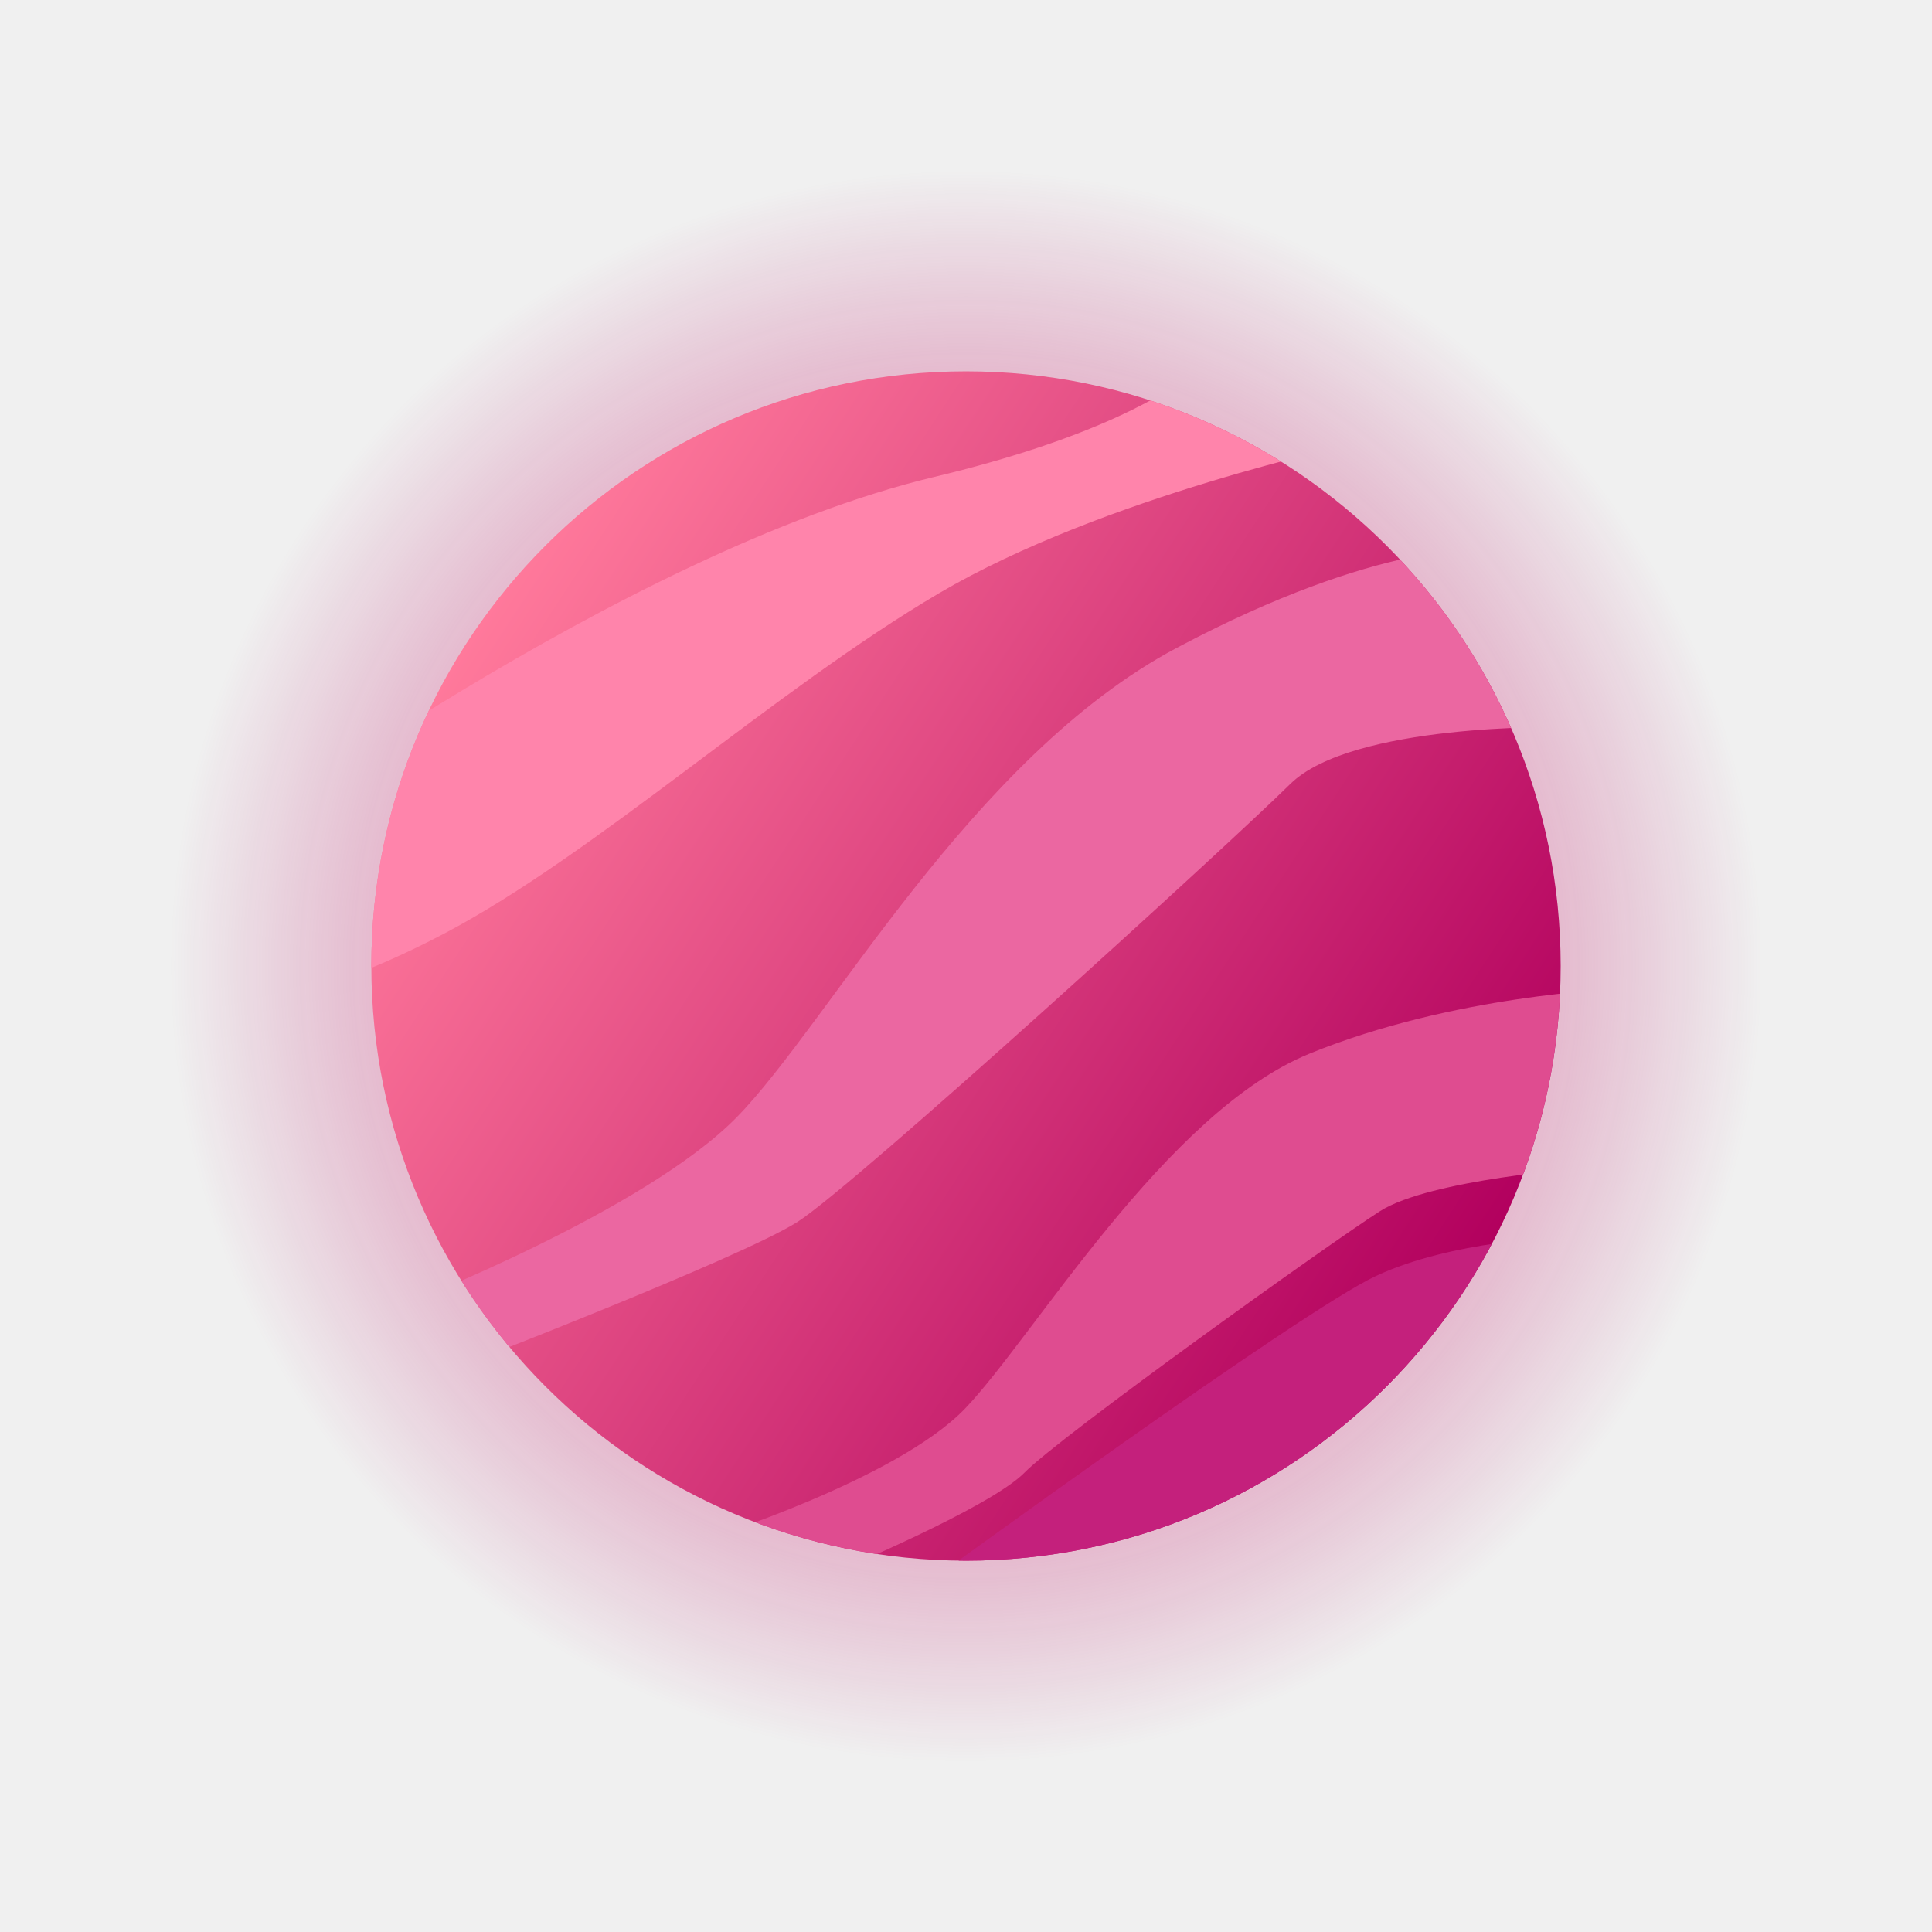
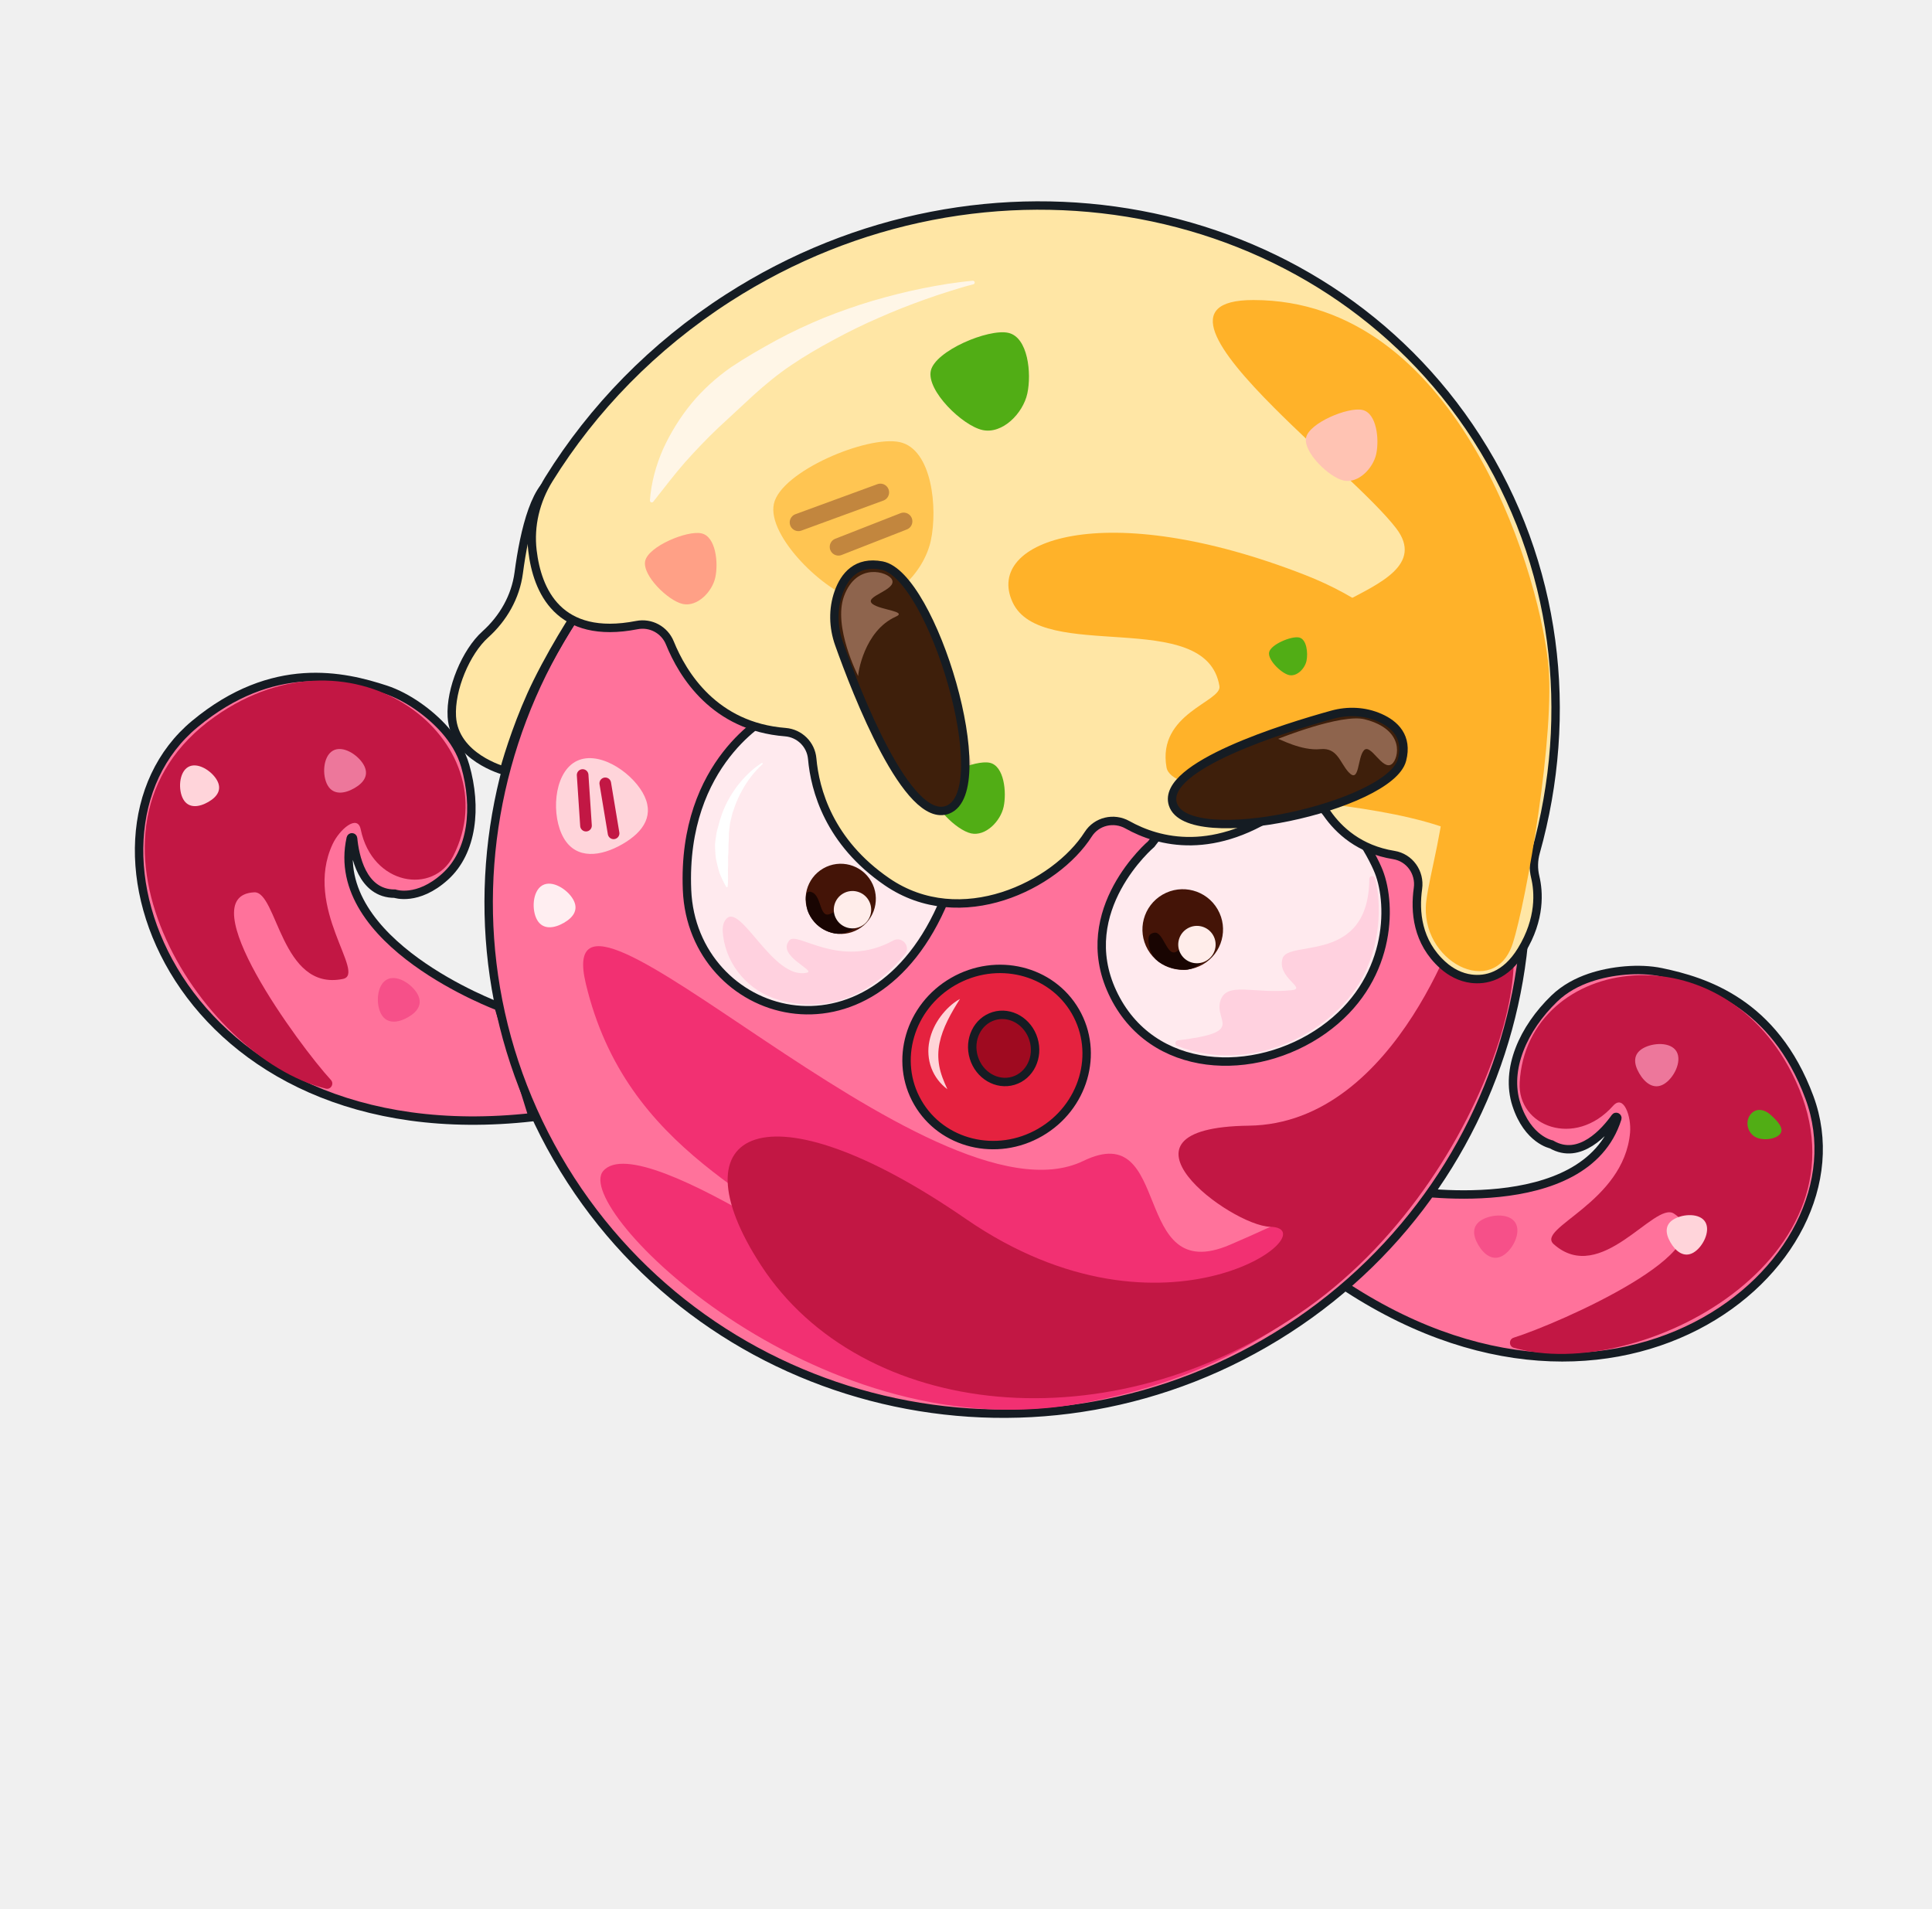
- <svg xmlns="http://www.w3.org/2000/svg" xmlns:xlink="http://www.w3.org/1999/xlink" version="1.1" id="图层_1" x="0px" y="0px" viewBox="0 0 500 500" style="enable-background:new 0 0 500 500;" xml:space="preserve">
-   <g>
-     <radialGradient id="SVGID_1_" cx="806.633" cy="1254.056" r="206.097" gradientTransform="matrix(0.9786 -0.2059 0.2059 0.9786 -797.5989 -811.061)" gradientUnits="userSpaceOnUse">
-       <stop offset="0" style="stop-color:#FF799B" />
-       <stop offset="1" style="stop-color:#B2005E;stop-opacity:0" />
-     </radialGradient>
-     <circle style="fill:url(#SVGID_1_);" cx="250" cy="250" r="206.097" />
-     <linearGradient id="SVGID_2_" gradientUnits="userSpaceOnUse" x1="697.811" y1="1145.234" x2="915.456" y2="1362.878" gradientTransform="matrix(0.9786 -0.2059 0.2059 0.9786 -797.5989 -811.061)">
-       <stop offset="0" style="stop-color:#FF799B" />
-       <stop offset="1" style="stop-color:#B2005E" />
-     </linearGradient>
-     <circle style="fill:url(#SVGID_2_);" cx="250" cy="250" r="153.898" />
-     <g>
-       <defs>
-         <circle id="SVGID_3_" cx="250" cy="250" r="153.898" />
-       </defs>
-       <clipPath id="SVGID_4_">
-         <use xlink:href="#SVGID_3_" style="overflow:visible;" />
-       </clipPath>
-       <path style="clip-path:url(#SVGID_4_);fill:#C4207C;" d="M240.681,409.23c0,0,95.735-69.811,115.413-79.01    c19.677-9.199,47.558-10.008,47.558-10.008l-73.659,82.64l-76.621,16.125L240.681,409.23z" />
-       <path style="clip-path:url(#SVGID_4_);fill:#FF84AB;" d="M57.828,219.625c0,0,102.93-76.843,183.931-96.189    s82.672-46.369,82.672-46.369l26.325,37.686c0,0-65.172,13.715-107.724,38.765s-88.815,67.435-128.146,88.128    s-56.226,16.891-56.226,16.891L57.828,219.625z" />
-       <path style="clip-path:url(#SVGID_4_);fill:#EB67A1;" d="M104.727,337.594c0,0,62.067-24.098,85.917-48.431    s60.844-93.278,113.78-121.433s80.144-25.603,80.144-25.603l19.348,46.052c0,0-54.023-1.047-70.015,14.735    s-112.457,103.68-127.453,113.274c-14.996,9.594-91.571,39.044-91.571,39.044L104.727,337.594z" />
-       <path style="clip-path:url(#SVGID_4_);fill:#DF4C90;" d="M182.385,398.506c0,0,49.621-15.501,67.352-33.948    s51.92-76.685,89.188-91.886s79.263-16.681,79.263-16.681l-8.185,46.328c0,0-39.863,2.871-52.842,11.12    c-12.979,8.25-82.905,58.374-91.99,67.643c-9.086,9.27-49.691,26.092-49.691,26.092L182.385,398.506z" />
+ <svg xmlns="http://www.w3.org/2000/svg" width="249px" height="246px" viewBox="0 0 249 246" version="1.1">
+   <g id="页面-1" stroke="none" stroke-width="1" fill="none" fill-rule="evenodd">
+     <g id="美食插画库" transform="translate(-801, -100)">
+       <g id="编组-7" transform="translate(82.57728, 100)">
+         <g id="章鱼" transform="translate(720, 0)">
+           <g transform="translate(0.422722, 0)" id="编组-4">
+             <g transform="translate(123.1243, 123) rotate(-30) translate(-123.1243, -123) translate(33.12425, 34.00005)">
+               <g id="编组-3" transform="translate(0, 12.8286)">
+                 <path d="M33.931,51.532 C33.931,51.532 18.924,33.44 28.278,23.24 C28.395,23.113 28.602,23.25 28.53,23.407 C27.636,25.362 25.937,30.162 29.627,32.27 C29.627,32.27 31.638,34.615 36.33,33.61 C41.022,32.605 44.374,27.915 45.714,22.555 C46.175,20.713 46.081,18.87 45.76,17.245 C45.196,14.395 43.693,11.07 41.753,8.905 C37.97,4.683 31.136,-1.754 18.232,0.446 C-4.579,4.333 -11.597,47.68 30.632,66.104 L33.931,51.532 Z" id="Fill-33" fill="#FF729B" />
+                 <path d="M33.931,51.532 C33.931,51.532 18.924,33.44 28.278,23.24 C28.395,23.113 28.602,23.25 28.53,23.407 C27.636,25.362 25.937,30.162 29.627,32.27 C29.627,32.27 31.638,34.615 36.33,33.61 C41.022,32.605 44.374,27.915 45.714,22.555 C46.175,20.713 46.081,18.87 45.76,17.245 C45.196,14.395 43.693,11.07 41.753,8.905 C37.97,4.683 31.136,-1.754 18.232,0.446 C-4.579,4.333 -11.597,47.68 30.632,66.104 L33.931,51.532 Z" id="Stroke-35" stroke="#151C23" stroke-width="1.084" />
+                 <path d="M9.355,49.58 C9.837,50.046 10.632,49.593 10.486,48.938 C9.164,42.984 6.561,19.243 14.015,23.055 C16.685,24.42 10.6,35.855 18.33,38.438 C21.334,39.442 18.424,27.942 25.874,22.729 C27.559,21.55 30.606,20.94 29.96,22.892 C27.634,29.915 33.849,34.911 38.571,31.829 C52.371,22.822 42.98,-1.121 20.938,0.915 C-3.981,3.217 -2.768,37.868 9.355,49.58" id="Fill-169" fill="#C21744" />
+                 <path d="M17.085,8.114 C17.085,9.491 16.099,10.014 14.721,10.014 C13.343,10.014 12.095,9.491 12.095,8.114 C12.095,6.737 13.343,4.813 14.721,4.813 C16.099,4.813 17.085,6.737 17.085,8.114" id="Fill-233" fill="#FFD4DA" />
+                 <path d="M34.45,15.853 C34.45,17.328 33.394,17.888 31.918,17.888 C30.443,17.888 29.106,17.328 29.106,15.853 C29.106,14.378 30.443,12.318 31.918,12.318 C33.394,12.318 34.45,14.378 34.45,15.853" id="Fill-235" fill="#ED779B" />
+                 <path d="M25.687,44.874 C25.687,46.349 24.631,46.909 23.156,46.909 C21.68,46.909 20.343,46.349 20.343,44.874 C20.343,43.399 21.68,41.339 23.156,41.339 C24.631,41.339 25.687,43.399 25.687,44.874" id="Fill-237" fill="#F65089" />
+               </g>
+               <g id="编组-3备份" transform="translate(141.3301, 153.7372) scale(1, -1) rotate(-270) translate(-141.3301, -153.7372) translate(117.8301, 120.2373)">
+                 <path d="M33.931,51.532 C33.931,51.532 18.924,33.44 28.278,23.24 C28.395,23.113 28.602,23.25 28.53,23.407 C27.636,25.362 25.937,30.162 29.627,32.27 C29.627,32.27 31.638,34.615 36.33,33.61 C41.022,32.605 44.374,27.915 45.714,22.555 C46.175,20.713 46.081,18.87 45.76,17.245 C45.196,14.395 43.693,11.07 41.753,8.905 C37.97,4.683 31.136,-1.754 18.232,0.446 C-4.579,4.333 -11.597,47.68 30.632,66.104 L33.931,51.532 Z" id="Fill-33" fill="#FF729B" />
+                 <path d="M33.931,51.532 C33.931,51.532 18.924,33.44 28.278,23.24 C28.395,23.113 28.602,23.25 28.53,23.407 C27.636,25.362 25.937,30.162 29.627,32.27 C29.627,32.27 31.638,34.615 36.33,33.61 C41.022,32.605 44.374,27.915 45.714,22.555 C46.175,20.713 46.081,18.87 45.76,17.245 C45.196,14.395 43.693,11.07 41.753,8.905 C37.97,4.683 31.136,-1.754 18.232,0.446 C-4.579,4.333 -11.597,47.68 30.632,66.104 L33.931,51.532 Z" id="Stroke-35" stroke="#151C23" stroke-width="1.084" />
+                 <path d="M9.355,49.58 C9.837,50.046 10.632,49.593 10.486,48.938 C9.164,42.984 6.561,19.243 14.015,23.055 C16.685,24.42 10.6,35.855 18.33,38.438 C21.334,39.442 18.424,27.942 25.874,22.729 C27.559,21.55 30.606,20.94 29.96,22.892 C27.634,29.915 33.849,34.911 38.571,31.829 C52.371,22.822 42.98,-1.121 20.938,0.915 C-3.981,3.217 -2.768,37.868 9.355,49.58" id="Fill-169" fill="#C21744" />
+                 <path d="M13.387,23.396 C13.387,24.773 12.401,25.296 11.023,25.296 C9.645,25.296 8.397,24.773 8.397,23.396 C8.397,22.019 9.645,20.095 11.023,20.095 C12.401,20.095 13.387,22.019 13.387,23.396" id="Fill-233" fill="#FFD4DA" />
+                 <path d="M20.172,8.032 C19.865,8.948 18.774,9.569 17.654,9.194 C16.534,8.818 15.728,7.035 16.035,6.118 C16.342,5.202 17.696,5.528 18.816,5.903 C19.937,6.279 20.479,7.116 20.172,8.032" id="Fill-77" fill="#51AD15" />
+                 <path d="M34.45,15.853 C34.45,17.328 33.394,17.888 31.918,17.888 C30.443,17.888 29.106,17.328 29.106,15.853 C29.106,14.378 30.443,12.318 31.918,12.318 C33.394,12.318 34.45,14.378 34.45,15.853" id="Fill-235" fill="#ED779B" />
+                 <path d="M25.687,44.874 C25.687,46.349 24.631,46.909 23.156,46.909 C21.68,46.909 20.343,46.349 20.343,44.874 C20.343,43.399 21.68,41.339 23.156,41.339 C24.631,41.339 25.687,43.399 25.687,44.874" id="Fill-237" fill="#F65089" />
+               </g>
+               <path d="M164.785,85.009 C164.785,121.642 134.775,151.338 97.755,151.338 C60.736,151.338 30.726,121.642 30.726,85.009 C30.726,48.377 60.736,18.681 97.755,18.681 C134.775,18.681 164.785,48.377 164.785,85.009" id="Fill-1" fill="#FF729B" />
+               <path d="M164.785,85.009 C164.785,121.642 134.775,151.338 97.755,151.338 C60.736,151.338 30.726,121.642 30.726,85.009 C30.726,48.377 60.736,18.681 97.755,18.681 C134.775,18.681 164.785,48.377 164.785,85.009 Z" id="Stroke-3" stroke="#151C23" stroke-width="1.084" />
+               <path d="M129.439,139.586 C129.439,139.586 115.991,139.997 100.194,138.097 C86.267,136.421 102.15,120.232 89.245,119.292 C67.609,117.717 51.207,47.054 45.14,67.458 C38.727,89.03 51.765,102.954 56.236,117.244 C58.795,125.426 42.452,86.795 35.001,89.481 C29.088,91.614 40.589,133.908 72.542,145.893 C107.819,159.126 129.439,139.586 129.439,139.586" id="Fill-5" fill="#F23072" />
+               <path d="M148.034,115.507 C148.034,115.507 126.935,135.513 109.985,126.018 C93.035,116.523 101.545,136.039 105.862,138.678 C112.588,142.79 85.865,146.498 72.406,118.198 C58.948,89.899 45.439,89.367 46.55,110.17 C47.811,133.791 73.835,153.02 104.762,150.131 C135.69,147.243 162.106,118.34 148.034,115.507" id="Fill-7" fill="#C21744" />
+               <path d="M82.915,49.404 C82.915,49.404 70.18,48.784 62.472,63.523 C54.763,78.263 71.212,96.098 90.637,81.15 C110.063,66.203 88.948,42.319 82.915,49.404" id="Fill-9" fill="#FFEAEE" />
+               <path d="M82.915,49.404 C82.915,49.404 70.18,48.784 62.472,63.523 C54.763,78.263 71.212,96.098 90.637,81.15 C110.063,66.203 88.948,42.319 82.915,49.404 Z" id="Stroke-11" stroke="#151C23" stroke-width="1.084" />
+               <path d="M117.247,88.304 C117.247,88.304 104.365,90.658 103.36,102.382 C102.354,114.107 113.749,121.142 124.474,120.137 C135.199,119.132 140.163,110.724 140.865,106.051 C141.567,101.377 141.523,77.911 117.247,88.304" id="Fill-13" fill="#FFEAEE" />
+               <path d="M117.247,88.304 C117.247,88.304 104.365,90.658 103.36,102.382 C102.354,114.107 113.749,121.142 124.474,120.137 C135.199,119.132 140.163,110.724 140.865,106.051 C141.567,101.377 141.523,77.911 117.247,88.304 Z" id="Stroke-15" stroke="#151C23" stroke-width="1.084" />
+               <path d="M120.453,99.87 C120.453,102.738 118.126,105.062 115.258,105.062 C112.389,105.062 110.063,102.738 110.063,99.87 C110.063,97.002 112.389,94.678 115.258,94.678 C118.126,94.678 120.453,97.002 120.453,99.87" id="Fill-17" fill="#441407" />
+               <path d="M83.586,74.41 C83.586,76.908 81.56,78.933 79.062,78.933 C76.563,78.933 74.537,76.908 74.537,74.41 C74.537,71.913 76.563,69.888 79.062,69.888 C81.56,69.888 83.586,71.913 83.586,74.41" id="Fill-19" fill="#441407" />
+               <path d="M97.998,102.104 C97.998,108.302 92.746,113.327 86.267,113.327 C79.789,113.327 74.537,108.302 74.537,102.104 C74.537,95.906 79.789,90.882 86.267,90.882 C92.746,90.882 97.998,95.906 97.998,102.104" id="Fill-21" fill="#E5223F" />
+               <path d="M97.998,102.104 C97.998,108.302 92.746,113.327 86.267,113.327 C79.789,113.327 74.537,108.302 74.537,102.104 C74.537,95.906 79.789,90.882 86.267,90.882 C92.746,90.882 97.998,95.906 97.998,102.104 Z" id="Stroke-23" stroke="#151C23" stroke-width="1.084" />
+               <path d="M91.524,102.517 C90.976,104.859 88.779,106.347 86.616,105.842 C84.453,105.337 83.144,103.029 83.691,100.687 C84.239,98.345 86.437,96.856 88.6,97.361 C90.762,97.866 92.072,100.175 91.524,102.517" id="Fill-25" fill="#9F0A20" />
+               <path d="M91.524,102.517 C90.976,104.859 88.779,106.347 86.616,105.842 C84.453,105.337 83.144,103.029 83.691,100.687 C84.239,98.345 86.437,96.856 88.6,97.361 C90.762,97.866 92.072,100.175 91.524,102.517 Z" id="Stroke-27" stroke="#151C23" stroke-width="1.084" />
+               <path d="M49.736,38.399 C49.736,38.399 45.044,33.709 47.39,29.019 C48.974,25.853 53.153,22.687 56.424,21.995 C59.47,21.349 62.227,19.748 64.123,17.28 C67.427,12.982 72.031,8.02 74.943,9.22 C74.943,9.22 66.067,14.676 69.631,24.695 C69.631,24.695 64.273,27.257 59.12,30.694 C55.129,33.356 51.345,36.79 49.736,38.399" id="Fill-29" fill="#FFE6A5" />
+               <path d="M49.736,38.399 C49.736,38.399 45.044,33.709 47.39,29.019 C48.974,25.853 53.153,22.687 56.424,21.995 C59.47,21.349 62.227,19.748 64.123,17.28 C67.427,12.982 72.031,8.02 74.943,9.22 C74.943,9.22 66.067,14.676 69.631,24.695 C69.631,24.695 64.273,27.257 59.12,30.694 C55.129,33.356 51.345,36.79 49.736,38.399 Z" id="Stroke-31" stroke="#151C23" stroke-width="1.084" />
+               <path d="M85.925,93.263 C84.931,93.78 83.998,94.305 83.127,94.89 C82.258,95.471 81.465,96.121 80.805,96.866 C80.14,97.608 79.631,98.459 79.29,99.409 C78.945,100.361 78.798,101.408 78.698,102.528 C78.249,101.501 78.084,100.321 78.272,99.154 C78.46,97.989 79.01,96.861 79.806,95.982 C80.594,95.094 81.581,94.425 82.628,93.971 C83.678,93.523 84.794,93.244 85.925,93.263" id="Fill-167" fill="#FFD4D8" />
+               <path d="M49.158,57.211 C49.158,58.686 48.102,59.246 46.626,59.246 C45.15,59.246 43.814,58.686 43.814,57.211 C43.814,55.736 45.15,53.676 46.626,53.676 C48.102,53.676 49.158,55.736 49.158,57.211" id="Fill-171" fill="#FFEEF1" />
+               <path d="M65.588,81.644 C62.871,78.799 62.037,74.595 63.547,70.963 C63.846,70.244 64.234,69.572 64.897,69.303 C67.722,68.155 66.194,79.18 70.547,80.474 C71.696,80.815 68.19,76.58 70.671,75.726 C72.165,75.212 74.415,82.265 82.217,82.443 C83.535,82.473 83.86,84.283 82.624,84.738 C77.611,86.582 70.896,87.205 65.588,81.644" id="Fill-173" fill="#FFD1DF" />
+               <path d="M79.068,54.319 C77.649,54.632 76.289,55.187 75.069,55.933 C74.452,56.293 73.874,56.71 73.324,57.153 L72.524,57.844 L71.795,58.604 C71.543,58.847 71.356,59.152 71.141,59.425 L70.831,59.845 C70.732,59.988 70.651,60.145 70.561,60.294 C70.381,60.593 70.194,60.883 69.998,61.168 C69.832,61.473 69.649,61.768 69.462,62.063 L69.168,62.5 L68.911,62.96 C68.735,63.267 68.555,63.574 68.355,63.878 C67.998,64.502 67.671,65.152 67.213,65.786 L67.052,65.744 C67.039,65.361 67.069,64.981 67.097,64.598 C67.143,64.22 67.158,63.827 67.258,63.46 C67.347,63.088 67.456,62.72 67.568,62.351 C67.626,62.167 67.684,61.983 67.748,61.801 L67.991,61.275 C68.161,60.928 68.336,60.582 68.527,60.245 C68.748,59.926 68.988,59.619 69.23,59.316 C69.356,59.168 69.472,59.013 69.606,58.872 L70.02,58.462 L70.431,58.053 L70.633,57.847 C70.704,57.782 70.78,57.722 70.853,57.659 C71.977,56.603 73.306,55.793 74.692,55.188 C76.089,54.606 77.557,54.207 79.055,54.153 L79.068,54.319 Z" id="Fill-175" fill="#FFFFFF" />
+               <path d="M74.62,73.546 C74.62,73.546 75.437,70.529 76.337,71.909 C77.062,73.022 75.347,75.358 77.02,75.416 C78.355,75.462 80.641,76.062 80.792,77.076 C81.004,78.496 77.75,79.269 76.12,77.847 C74.49,76.424 74.424,74.499 74.62,73.546" id="Fill-177" fill="#190502" />
+               <path d="M82.084,76.378 C82.084,77.708 81.005,78.787 79.674,78.787 C78.343,78.787 77.265,77.708 77.265,76.378 C77.265,75.048 78.343,73.969 79.674,73.969 C81.005,73.969 82.084,75.048 82.084,76.378" id="Fill-179" fill="#FFEDEA" />
+               <path d="M107.137,112.504 C106.894,112.201 107.219,111.774 107.575,111.927 C115.812,115.451 112.758,112.111 114.91,110.216 C116.866,108.494 119.049,111.683 123.501,113.661 C125.388,114.498 122.618,111.294 124.549,109.518 C126.423,107.796 133.761,115.756 139.335,106.255 C139.563,105.867 140.129,106.123 140.012,106.557 C139.125,109.828 136.303,114.575 131.488,117.244 C124.996,120.844 113.565,120.524 107.137,112.504" id="Fill-181" fill="#FFD1DF" />
+               <path d="M110.606,102.164 C110.156,101.319 110.123,100.315 110.484,99.428 C110.793,98.667 111.068,98.079 111.895,98.404 C113.016,98.844 111.62,102.171 113.275,101.919 C114.595,101.719 116.952,101.885 117.289,102.853 C117.76,104.21 114.704,105.571 112.84,104.475 C111.776,103.849 111.039,102.978 110.606,102.164" id="Fill-183" fill="#190502" />
+               <path d="M118.282,102.466 C118.282,103.796 117.203,104.875 115.872,104.875 C114.541,104.875 113.462,103.796 113.462,102.466 C113.462,101.136 114.541,100.057 115.872,100.057 C117.203,100.057 118.282,101.136 118.282,102.466" id="Fill-185" fill="#FFEDEA" />
+               <path d="M63.796,49.767 C63.796,53.006 61.477,54.236 58.236,54.236 C54.996,54.236 52.061,53.006 52.061,49.767 C52.061,46.528 54.996,42.005 58.236,42.005 C61.477,42.005 63.796,46.528 63.796,49.767" id="Fill-187" fill="#FFD4DA" />
+               <line x1="58.232" y1="43.958" x2="55.345" y2="49.823" id="Stroke-189" stroke="#C21744" stroke-width="1.499" stroke-linecap="round" />
+               <line x1="60.222" y1="46.345" x2="57.929" y2="52.46" id="Stroke-191" stroke="#C21744" stroke-width="1.499" stroke-linecap="round" />
+               <path d="M157.987,116.722 C158.293,115.688 158.855,114.751 159.626,113.997 C172.858,101.07 180.654,83.248 179.73,63.937 C177.953,26.792 144.588,-1.794 105.207,0.088 C93.697,0.638 82.948,3.73 73.541,8.758 C70.681,10.287 68.373,12.699 67.092,15.678 C65.06,20.406 64.17,27.361 73.953,30.722 C75.674,31.314 76.73,33.036 76.478,34.838 C75.869,39.205 76.059,47.045 83.615,52.231 C85.135,53.275 85.683,55.261 84.906,56.932 C83.209,60.58 81.407,67.303 85.327,75.491 C90.298,85.874 103.902,86.761 110.843,83.153 C112.627,82.226 114.806,82.889 115.833,84.616 C118.194,88.586 123.476,93.84 134.681,92.75 C136.793,92.545 138.666,94.083 138.844,96.196 C139.067,98.854 140.131,102.322 143.617,105.16 C145.221,106.466 145.435,108.813 144.16,110.442 C142.323,112.79 140.6,116.359 142.004,120.629 C142.433,121.934 143.192,123.122 144.286,123.952 C145.761,125.072 148.214,125.935 151.719,124.033 C155.926,121.748 157.445,118.555 157.987,116.722" id="Fill-197" fill="#FFE6A5" />
+               <path d="M157.987,116.722 C158.293,115.688 158.855,114.751 159.626,113.997 C172.858,101.07 180.654,83.248 179.73,63.937 C177.953,26.792 144.588,-1.794 105.207,0.088 C93.697,0.638 82.948,3.73 73.541,8.758 C70.681,10.287 68.373,12.699 67.092,15.678 C65.06,20.406 64.17,27.361 73.953,30.722 C75.674,31.314 76.73,33.036 76.478,34.838 C75.869,39.205 76.059,47.045 83.615,52.231 C85.135,53.275 85.683,55.261 84.906,56.932 C83.209,60.58 81.407,67.303 85.327,75.491 C90.298,85.874 103.902,86.761 110.843,83.153 C112.627,82.226 114.806,82.889 115.833,84.616 C118.194,88.586 123.476,93.84 134.681,92.75 C136.793,92.545 138.666,94.083 138.844,96.196 C139.067,98.854 140.131,102.322 143.617,105.16 C145.221,106.466 145.435,108.813 144.16,110.442 C142.323,112.79 140.6,116.359 142.004,120.629 C142.433,121.934 143.192,123.122 144.286,123.952 C145.761,125.072 148.214,125.935 151.719,124.033 C155.926,121.748 157.445,118.555 157.987,116.722 Z" id="Stroke-199" stroke="#151C23" stroke-width="1.084" />
+               <path d="M154.192,118.787 C154.192,118.787 170.379,91.483 151.792,68.23 C134.431,46.51 118.169,43.603 117.355,52.369 C116.542,61.134 138.721,65.313 135.036,75.075 C134.313,76.988 126.316,74.077 123.894,80.731 C121.67,86.842 162.914,104.487 154.192,118.787" id="Fill-201" fill="#FFB229" />
+               <path d="M173.314,93.467 C178.343,81.864 186.199,47.181 163.71,34.175 C155.513,29.434 156.438,37.615 159.085,47.548 C161.17,55.372 164.324,64.284 164.928,68.824 C166.492,80.57 139.324,65.612 154.423,82.594 C164.356,93.767 148.498,106.738 144.246,112.428 C139.599,118.647 145.466,127.835 151.177,122.707 C155.354,118.955 169.713,101.777 173.314,93.467" id="Fill-203" fill="#FFB229" />
+               <path d="M101.048,69.867 C99.912,71.116 97.578,71.765 96.328,70.63 C95.079,69.495 93.939,65.5 95.075,64.251 C96.21,63.002 100.937,63.597 102.187,64.732 C103.436,65.867 102.183,68.618 101.048,69.867" id="Fill-205" fill="#EAC896" />
+               <path d="M112.186,40.246 C109.31,43.41 103.394,45.054 100.228,42.178 C97.062,39.302 94.175,29.181 97.052,26.016 C99.929,22.852 111.906,24.36 115.072,27.235 C118.238,30.111 115.063,37.082 112.186,40.246" id="Fill-207" fill="#FFC552" />
+               <line x1="98.596" y1="29.67" x2="109.677" y2="31.6" id="Stroke-209" stroke="#C2863E" stroke-width="2.248" stroke-linecap="round" />
+               <line x1="101.486" y1="34.98" x2="110.409" y2="36.332" id="Stroke-211" stroke="#C2863E" stroke-width="2.248" stroke-linecap="round" />
+               <path d="M103.169,74.639 C101.883,76.053 99.239,76.788 97.824,75.503 C96.409,74.217 95.119,69.694 96.405,68.28 C97.691,66.865 103.044,67.539 104.459,68.824 C105.874,70.109 104.455,73.225 103.169,74.639" id="Fill-213" fill="#51AD15" />
+               <path d="M98.561,40.078 C96.831,41.553 95.716,43.623 95.304,45.858 C94.103,52.377 91.265,70.534 96.759,71.358 C103.462,72.363 110.165,44.223 105.138,39.868 C102.624,37.691 100.278,38.612 98.561,40.078" id="Fill-215" fill="#3E1F0B" />
+               <path d="M98.561,40.078 C96.831,41.553 95.716,43.623 95.304,45.858 C94.103,52.377 91.265,70.534 96.759,71.358 C103.462,72.363 110.165,44.223 105.138,39.868 C102.624,37.691 100.278,38.612 98.561,40.078 Z" id="Stroke-217" stroke="#151C23" stroke-width="1.084" />
+               <path d="M150.9,88.934 C149.654,87.23 147.821,86.06 145.79,85.534 C139.868,83.998 123.341,80.197 122.227,85.258 C120.869,91.432 146.333,99.469 150.667,95.069 C152.834,92.868 152.137,90.626 150.9,88.934" id="Fill-219" fill="#3E1F0B" />
+               <path d="M150.9,88.934 C149.654,87.23 147.821,86.06 145.79,85.534 C139.868,83.998 123.341,80.197 122.227,85.258 C120.869,91.432 146.333,99.469 150.667,95.069 C152.834,92.868 152.137,90.626 150.9,88.934 Z" id="Stroke-221" stroke="#151C23" stroke-width="1.084" />
+               <path d="M95.364,50.667 C95.457,50.435 98.898,46.005 103.393,46.465 C105.061,46.635 102.135,44.758 101.623,43.579 C100.955,42.042 105.274,43.637 105.353,42.07 C105.409,40.965 102.556,37.829 98.94,40.833 C95.709,43.517 95.364,50.667 95.364,50.667" id="Fill-223" fill="#8E644D" />
+               <path d="M138.182,84.74 C138.313,84.762 139.984,87.594 142.234,88.604 C144.283,89.523 143.538,91.396 143.91,93.01 C144.378,95.036 145.798,91.955 147.019,91.552 C148.287,91.133 147.736,95.131 149.285,94.875 C150.377,94.696 152.992,91.913 149.114,88.138 C146.89,85.974 138.182,84.74 138.182,84.74" id="Fill-225" fill="#8E644D" />
+               <path d="M133.453,14.369 C132.415,14.075 131.352,13.827 130.295,13.594 C129.237,13.357 128.175,13.144 127.111,12.949 C124.984,12.557 122.849,12.238 120.711,12.011 C118.577,11.765 116.437,11.619 114.306,11.567 C112.177,11.497 110.052,11.507 107.948,11.655 C105.844,11.801 103.767,12.146 101.739,12.586 L95.729,13.952 C93.737,14.431 91.772,15.008 89.781,15.664 C87.796,16.341 85.847,17.167 83.735,18.003 L83.727,18.007 C83.602,18.056 83.461,17.995 83.412,17.87 C83.381,17.793 83.394,17.709 83.437,17.644 C84.718,15.753 86.373,14.114 88.237,12.747 C90.118,11.413 92.182,10.308 94.349,9.491 C96.52,8.691 98.793,8.204 101.074,8.011 C103.361,7.854 105.631,7.869 107.88,7.92 C110.13,7.979 112.361,8.185 114.57,8.472 C116.777,8.789 118.96,9.201 121.113,9.711 C123.264,10.237 125.389,10.83 127.477,11.532 C128.521,11.885 129.557,12.253 130.582,12.647 C131.606,13.052 132.618,13.467 133.621,13.933 C133.738,13.987 133.788,14.126 133.734,14.244 C133.685,14.349 133.567,14.401 133.458,14.37 L133.453,14.369 Z" id="Fill-227" fill="#FFF6E7" />
+               <path d="M146.373,77.874 C145.688,78.627 144.28,79.018 143.527,78.334 C142.774,77.649 142.087,75.241 142.771,74.488 C143.456,73.735 146.306,74.094 147.06,74.778 C147.812,75.462 147.057,77.121 146.373,77.874" id="Fill-229" fill="#51AD15" />
+               <path d="M85.772,30.456 C84.487,31.871 81.843,32.605 80.428,31.32 C79.013,30.035 77.722,25.511 79.008,24.096 C80.294,22.682 85.647,23.356 87.062,24.641 C88.477,25.926 87.059,29.042 85.772,30.456" id="Fill-231" fill="#FFA086" />
+               <path d="M132.45,30.035 C130.68,31.982 127.04,32.993 125.093,31.224 C123.145,29.455 121.368,23.227 123.139,21.28 C124.908,19.334 132.277,20.261 134.225,22.03 C136.173,23.799 134.22,28.089 132.45,30.035" id="Fill-239" fill="#51AD15" />
+               <path d="M167.493,59.271 C166.207,60.686 163.563,61.42 162.148,60.135 C160.733,58.85 159.442,54.326 160.728,52.912 C162.014,51.497 167.367,52.171 168.782,53.456 C170.197,54.741 168.778,57.857 167.493,59.271" id="Fill-241" fill="#FFC3B3" />
+             </g>
+           </g>
+         </g>
+       </g>
    </g>
  </g>
</svg>
